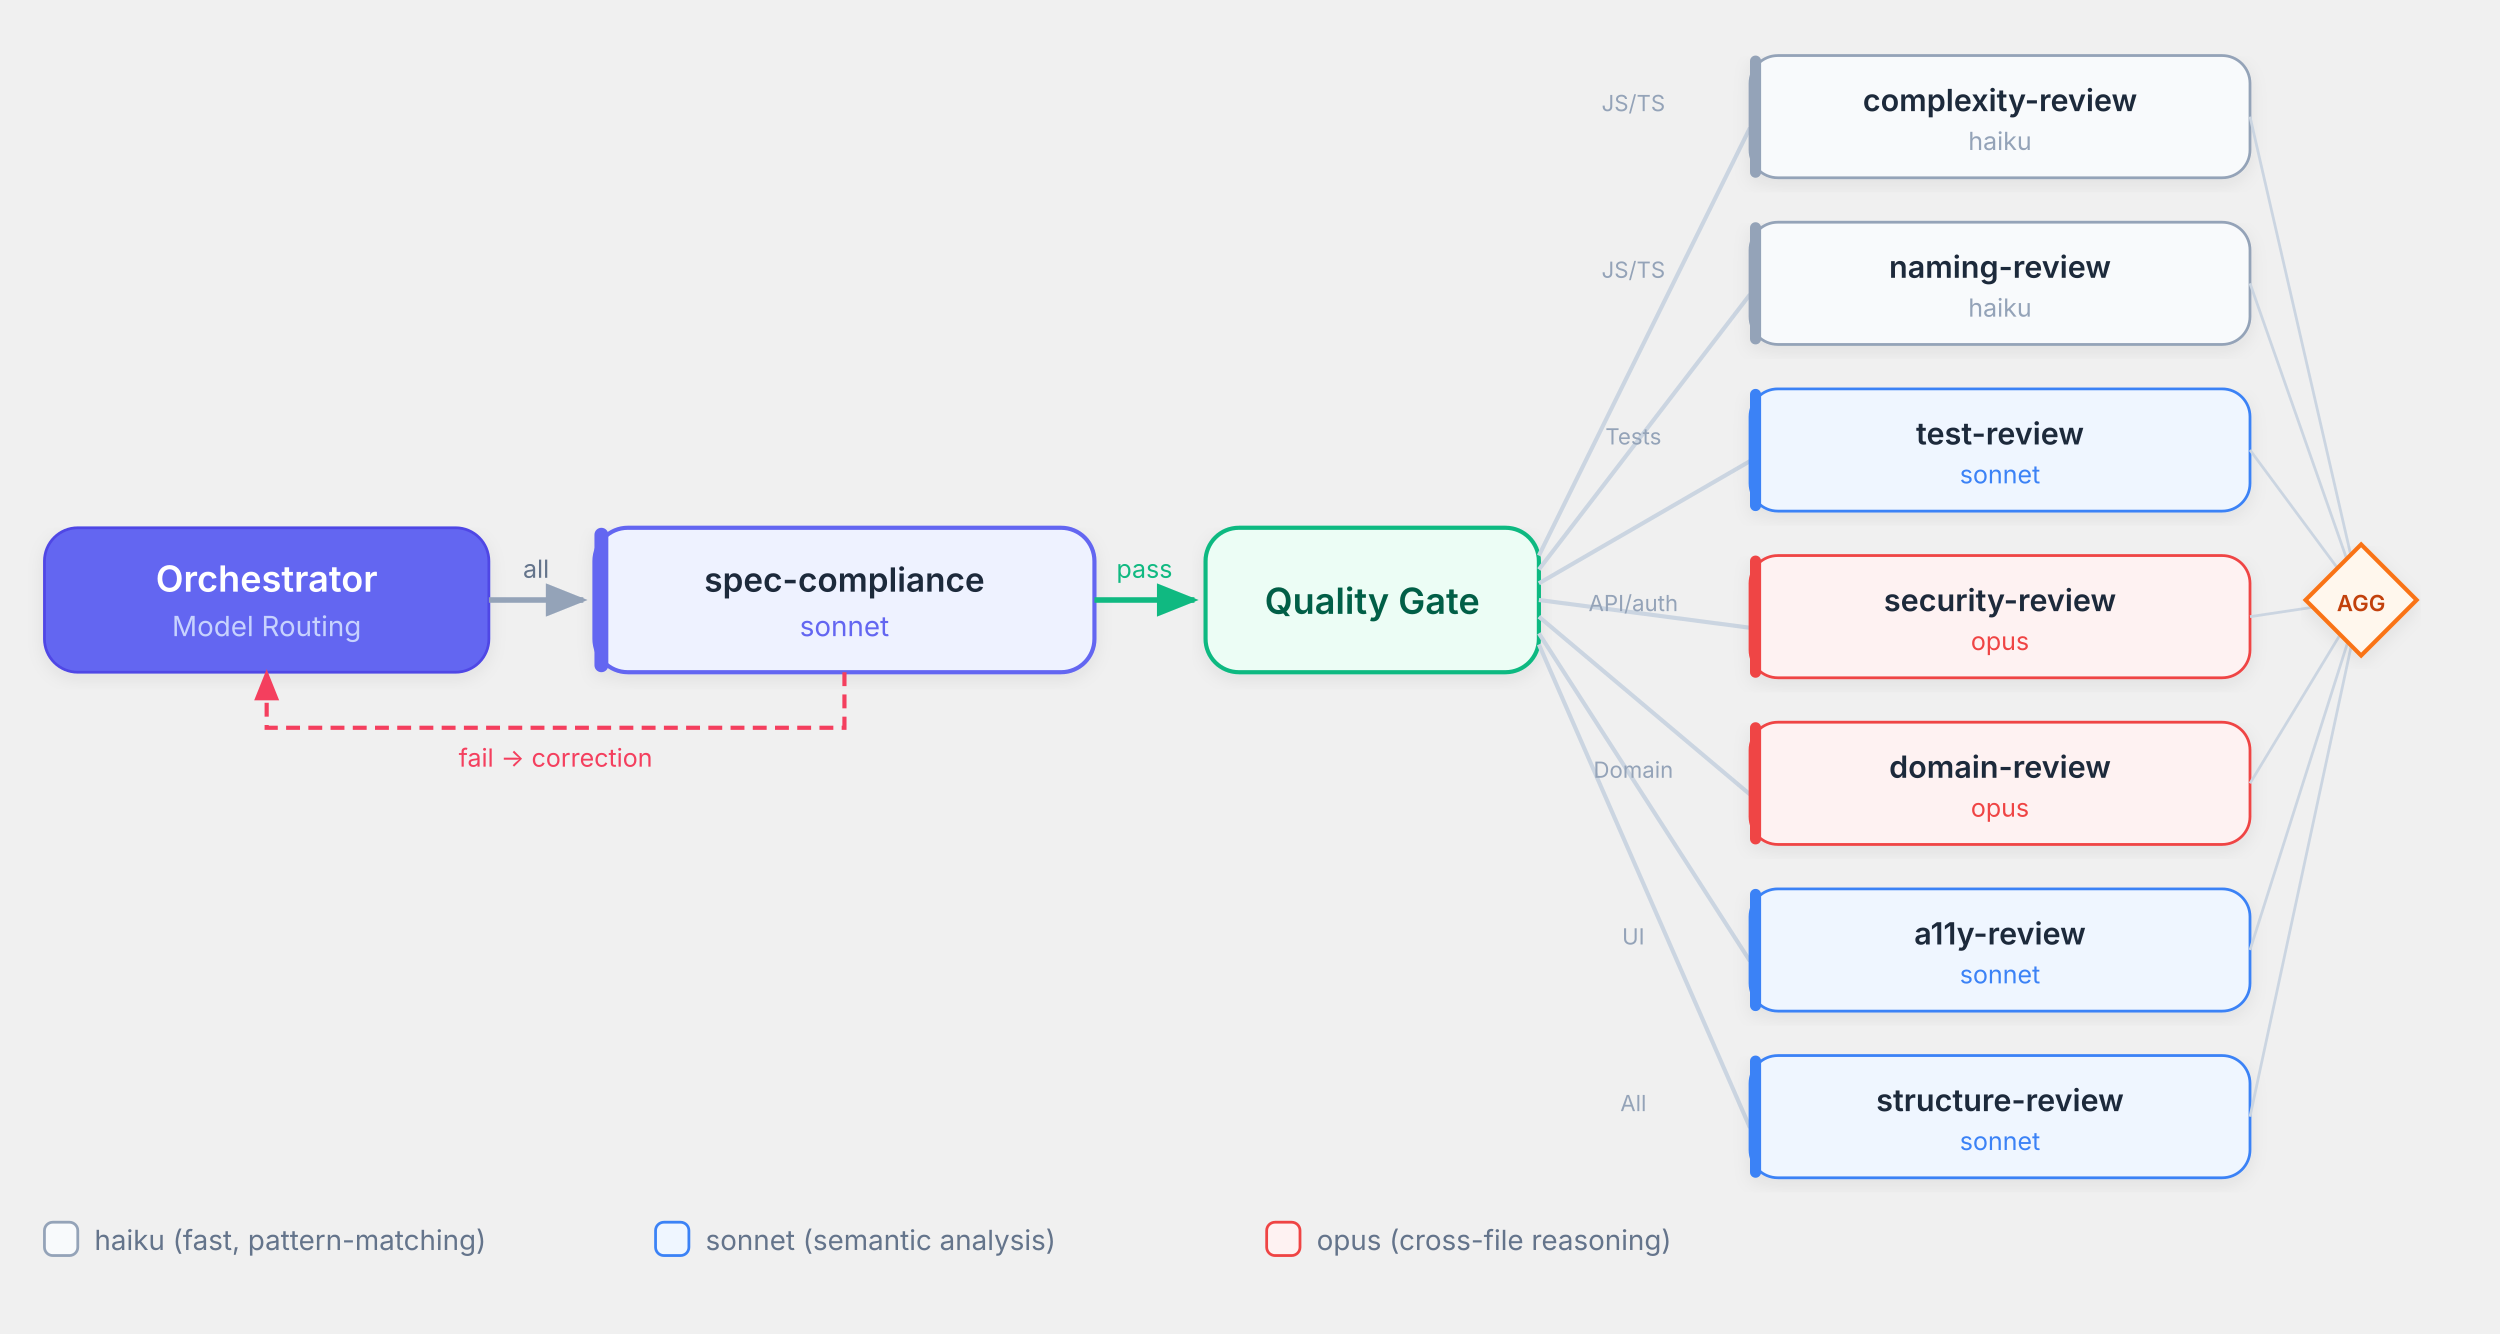
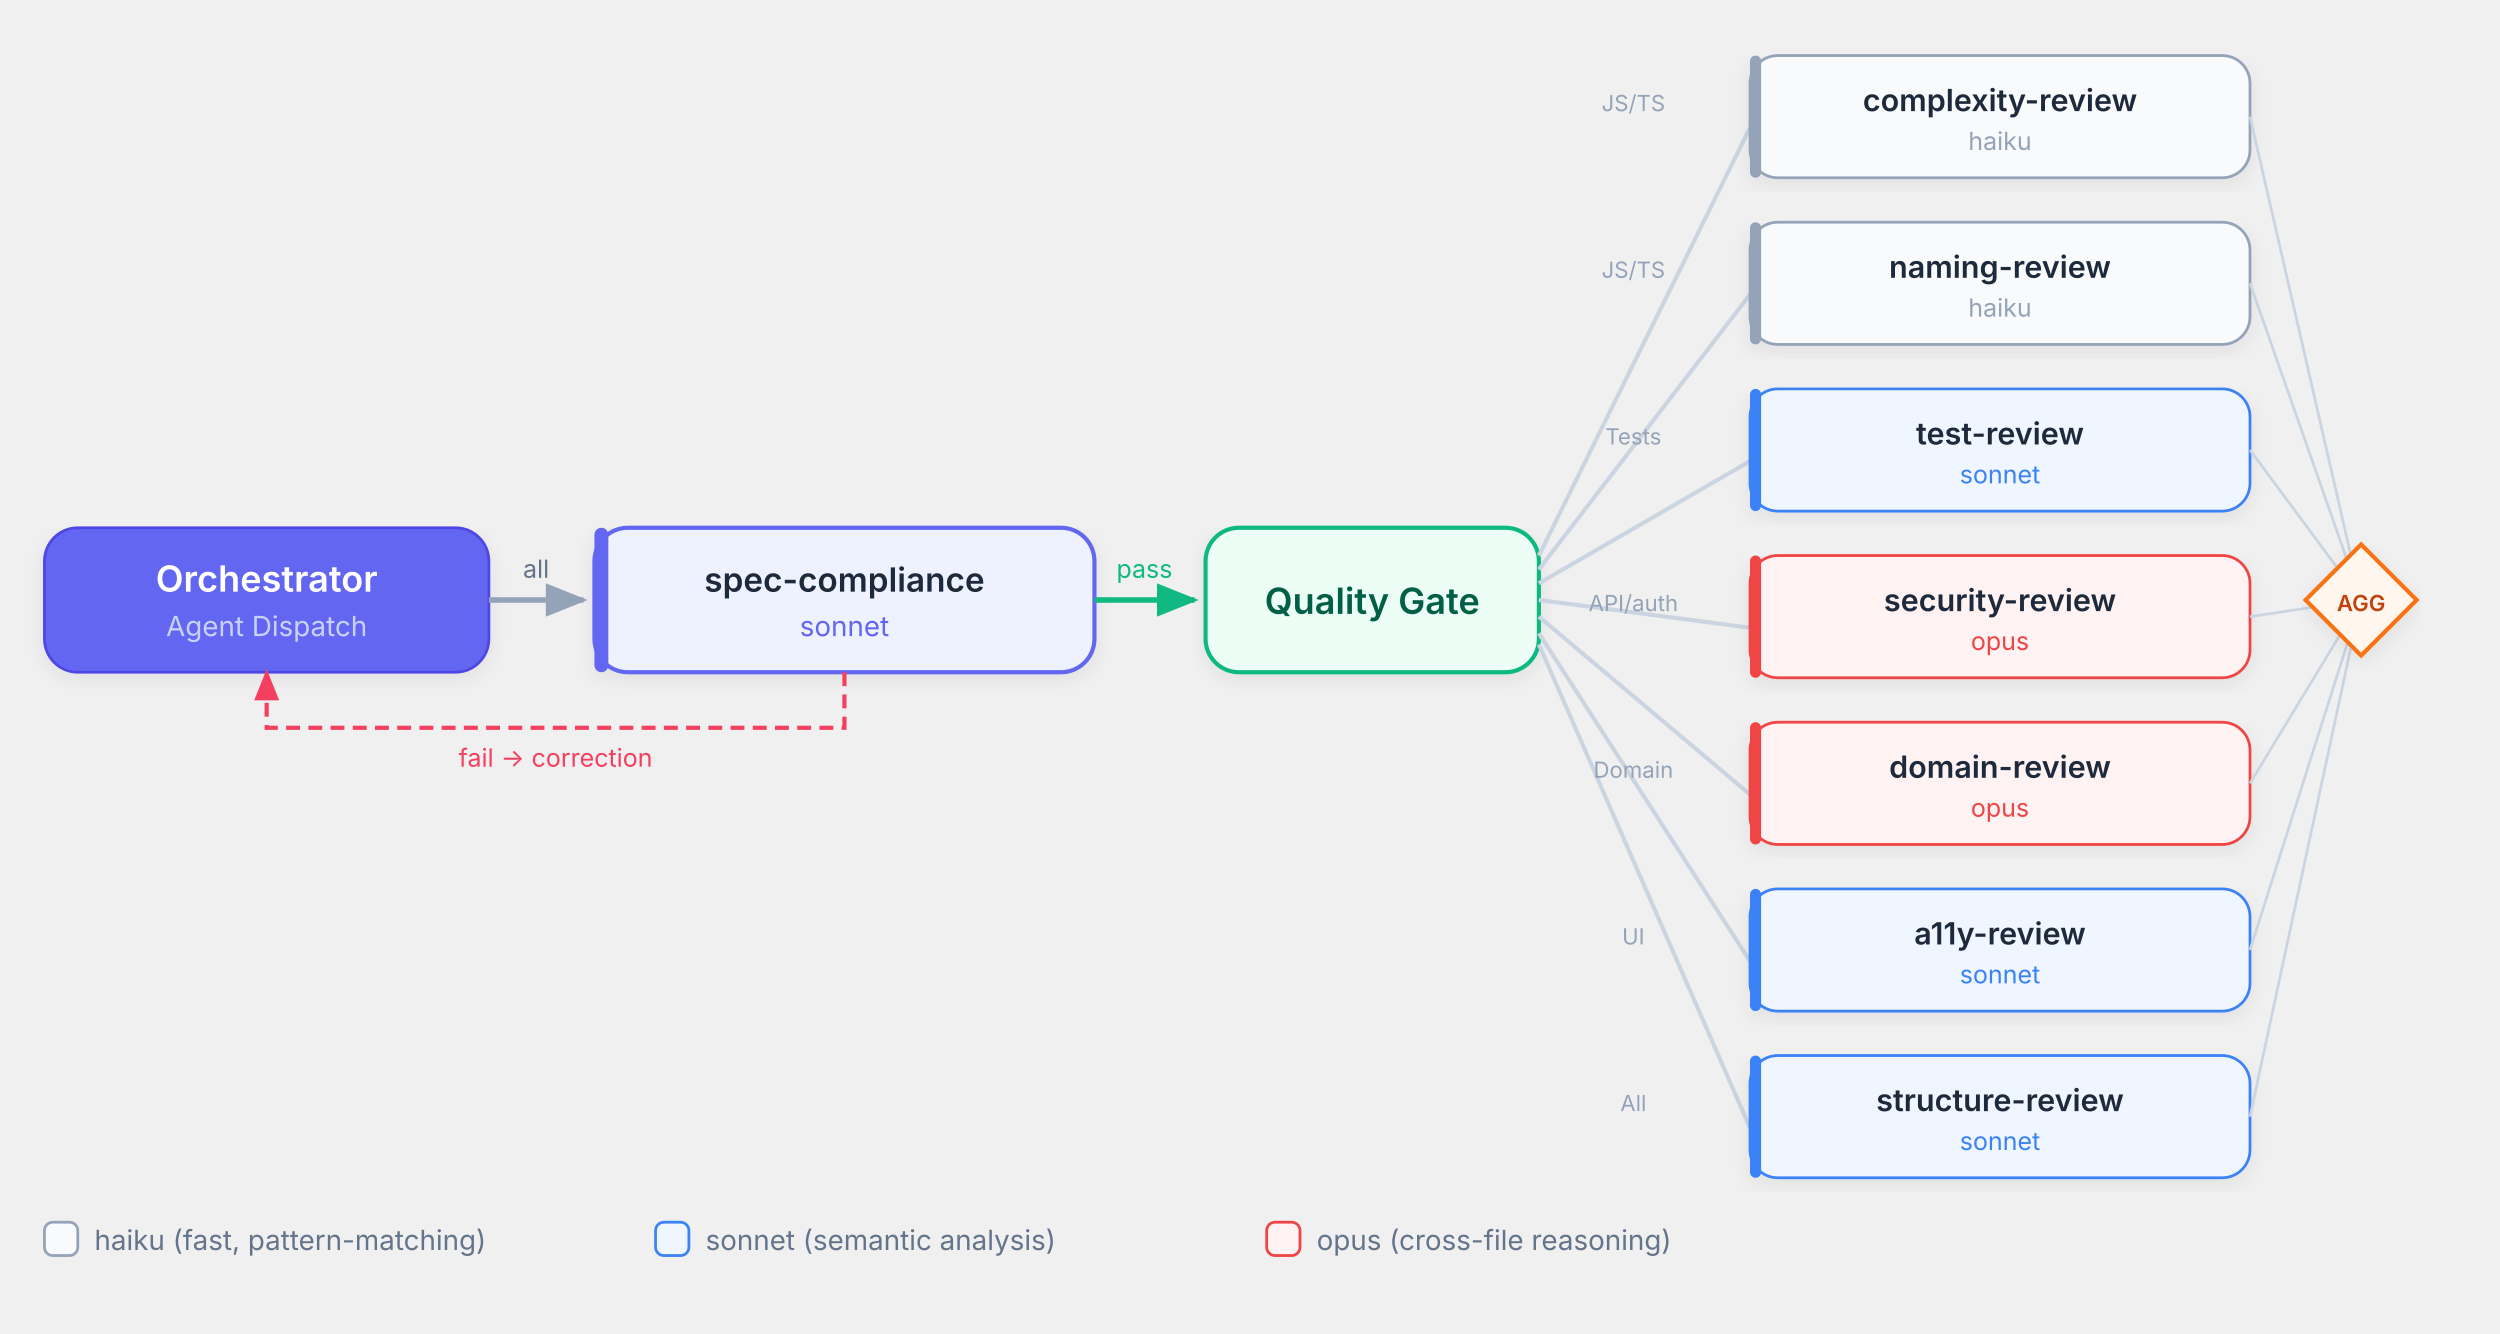
<svg xmlns="http://www.w3.org/2000/svg" viewBox="0 0 900 480" font-family="system-ui, -apple-system, 'Segoe UI', sans-serif">
  <defs>
    <filter id="shadow" x="-4%" y="-4%" width="108%" height="116%">
      <feDropShadow dx="0" dy="2" stdDeviation="3" flood-color="#000" flood-opacity="0.07" />
    </filter>
    <marker id="arrow" viewBox="0 0 10 8" refX="9" refY="4" markerWidth="8" markerHeight="6" orient="auto-start-reverse">
      <path d="M0,0 L10,4 L0,8 Z" fill="#94A3B8" />
    </marker>
    <marker id="arrow-green" viewBox="0 0 10 8" refX="9" refY="4" markerWidth="8" markerHeight="6" orient="auto-start-reverse">
      <path d="M0,0 L10,4 L0,8 Z" fill="#10B981" />
    </marker>
    <marker id="arrow-red" viewBox="0 0 10 8" refX="9" refY="4" markerWidth="8" markerHeight="6" orient="auto-start-reverse">
      <path d="M0,0 L10,4 L0,8 Z" fill="#F43F5E" />
    </marker>
  </defs>
  <g filter="url(#shadow)">
    <rect x="16" y="190" width="160" height="52" rx="12" fill="#6366F1" stroke="#4F46E5" stroke-width="1" />
    <text x="96" y="213" text-anchor="middle" font-size="13" font-weight="600" fill="#FFF">Orchestrator</text>
-     <text x="96" y="229" text-anchor="middle" font-size="10" fill="#C7D2FE">Model Routing</text>
+     <text x="96" y="229" text-anchor="middle" font-size="10" fill="#C7D2FE">Agent Dispatch</text>
  </g>
  <line x1="176" y1="216" x2="210" y2="216" stroke="#94A3B8" stroke-width="2" marker-end="url(#arrow)" />
  <text x="193" y="208" text-anchor="middle" font-size="9" fill="#64748B">all</text>
  <g filter="url(#shadow)">
    <rect x="214" y="190" width="180" height="52" rx="12" fill="#EEF2FF" stroke="#6366F1" stroke-width="1.5" />
    <rect x="214" y="190" width="5" height="52" rx="2.5" fill="#6366F1" />
    <text x="304" y="213" text-anchor="middle" font-size="12" font-weight="600" fill="#1E293B">spec-compliance</text>
    <text x="304" y="229" text-anchor="middle" font-size="10" fill="#6366F1">sonnet</text>
  </g>
  <line x1="394" y1="216" x2="430" y2="216" stroke="#10B981" stroke-width="2" marker-end="url(#arrow-green)" />
  <text x="412" y="208" text-anchor="middle" font-size="9" fill="#10B981">pass</text>
  <g filter="url(#shadow)">
    <rect x="434" y="190" width="120" height="52" rx="12" fill="#ECFDF5" stroke="#10B981" stroke-width="1.5" />
    <text x="494" y="221" text-anchor="middle" font-size="13" font-weight="600" fill="#065F46">Quality Gate</text>
  </g>
  <path d="M304,242 L304,262 L96,262 L96,242" stroke="#F43F5E" stroke-width="1.5" fill="none" stroke-dasharray="5,3" marker-end="url(#arrow-red)" />
  <text x="200" y="276" text-anchor="middle" font-size="9" fill="#F43F5E">fail → correction</text>
  <line x1="554" y1="200" x2="630" y2="46" stroke="#CBD5E1" stroke-width="1.5" />
  <line x1="554" y1="205" x2="630" y2="106" stroke="#CBD5E1" stroke-width="1.5" />
  <line x1="554" y1="210" x2="630" y2="166" stroke="#CBD5E1" stroke-width="1.5" />
  <line x1="554" y1="216" x2="630" y2="226" stroke="#CBD5E1" stroke-width="1.5" />
  <line x1="554" y1="222" x2="630" y2="286" stroke="#CBD5E1" stroke-width="1.5" />
  <line x1="554" y1="228" x2="630" y2="346" stroke="#CBD5E1" stroke-width="1.5" />
  <line x1="554" y1="232" x2="630" y2="406" stroke="#CBD5E1" stroke-width="1.5" />
  <text x="588" y="40" text-anchor="middle" font-size="8" fill="#94A3B8">JS/TS</text>
  <text x="588" y="100" text-anchor="middle" font-size="8" fill="#94A3B8">JS/TS</text>
  <text x="588" y="160" text-anchor="middle" font-size="8" fill="#94A3B8">Tests</text>
  <text x="588" y="220" text-anchor="middle" font-size="8" fill="#94A3B8">API/auth</text>
  <text x="588" y="280" text-anchor="middle" font-size="8" fill="#94A3B8">Domain</text>
  <text x="588" y="340" text-anchor="middle" font-size="8" fill="#94A3B8">UI</text>
  <text x="588" y="400" text-anchor="middle" font-size="8" fill="#94A3B8">All</text>
  <g filter="url(#shadow)">
    <rect x="630" y="20" width="180" height="44" rx="10" fill="#F8FAFC" stroke="#94A3B8" stroke-width="1" />
    <rect x="630" y="20" width="4" height="44" rx="2" fill="#94A3B8" />
    <text x="720" y="40" text-anchor="middle" font-size="11" font-weight="600" fill="#1E293B">complexity-review</text>
    <text x="720" y="54" text-anchor="middle" font-size="9" fill="#94A3B8">haiku</text>
  </g>
  <g filter="url(#shadow)">
    <rect x="630" y="80" width="180" height="44" rx="10" fill="#F8FAFC" stroke="#94A3B8" stroke-width="1" />
    <rect x="630" y="80" width="4" height="44" rx="2" fill="#94A3B8" />
    <text x="720" y="100" text-anchor="middle" font-size="11" font-weight="600" fill="#1E293B">naming-review</text>
    <text x="720" y="114" text-anchor="middle" font-size="9" fill="#94A3B8">haiku</text>
  </g>
  <g filter="url(#shadow)">
    <rect x="630" y="140" width="180" height="44" rx="10" fill="#EFF6FF" stroke="#3B82F6" stroke-width="1" />
    <rect x="630" y="140" width="4" height="44" rx="2" fill="#3B82F6" />
    <text x="720" y="160" text-anchor="middle" font-size="11" font-weight="600" fill="#1E293B">test-review</text>
    <text x="720" y="174" text-anchor="middle" font-size="9" fill="#3B82F6">sonnet</text>
  </g>
  <g filter="url(#shadow)">
    <rect x="630" y="200" width="180" height="44" rx="10" fill="#FEF2F2" stroke="#EF4444" stroke-width="1" />
    <rect x="630" y="200" width="4" height="44" rx="2" fill="#EF4444" />
    <text x="720" y="220" text-anchor="middle" font-size="11" font-weight="600" fill="#1E293B">security-review</text>
    <text x="720" y="234" text-anchor="middle" font-size="9" fill="#EF4444">opus</text>
  </g>
  <g filter="url(#shadow)">
    <rect x="630" y="260" width="180" height="44" rx="10" fill="#FEF2F2" stroke="#EF4444" stroke-width="1" />
    <rect x="630" y="260" width="4" height="44" rx="2" fill="#EF4444" />
    <text x="720" y="280" text-anchor="middle" font-size="11" font-weight="600" fill="#1E293B">domain-review</text>
    <text x="720" y="294" text-anchor="middle" font-size="9" fill="#EF4444">opus</text>
  </g>
  <g filter="url(#shadow)">
    <rect x="630" y="320" width="180" height="44" rx="10" fill="#EFF6FF" stroke="#3B82F6" stroke-width="1" />
    <rect x="630" y="320" width="4" height="44" rx="2" fill="#3B82F6" />
    <text x="720" y="340" text-anchor="middle" font-size="11" font-weight="600" fill="#1E293B">a11y-review</text>
    <text x="720" y="354" text-anchor="middle" font-size="9" fill="#3B82F6">sonnet</text>
  </g>
  <g filter="url(#shadow)">
    <rect x="630" y="380" width="180" height="44" rx="10" fill="#EFF6FF" stroke="#3B82F6" stroke-width="1" />
    <rect x="630" y="380" width="4" height="44" rx="2" fill="#3B82F6" />
    <text x="720" y="400" text-anchor="middle" font-size="11" font-weight="600" fill="#1E293B">structure-review</text>
    <text x="720" y="414" text-anchor="middle" font-size="9" fill="#3B82F6">sonnet</text>
  </g>
  <line x1="810" y1="42" x2="850" y2="216" stroke="#CBD5E1" stroke-width="1" />
  <line x1="810" y1="102" x2="850" y2="216" stroke="#CBD5E1" stroke-width="1" />
  <line x1="810" y1="162" x2="850" y2="216" stroke="#CBD5E1" stroke-width="1" />
  <line x1="810" y1="222" x2="850" y2="216" stroke="#CBD5E1" stroke-width="1" />
  <line x1="810" y1="282" x2="850" y2="216" stroke="#CBD5E1" stroke-width="1" />
  <line x1="810" y1="342" x2="850" y2="216" stroke="#CBD5E1" stroke-width="1" />
  <line x1="810" y1="402" x2="850" y2="216" stroke="#CBD5E1" stroke-width="1" />
  <polygon points="850,196 870,216 850,236 830,216" fill="#FFF7ED" stroke="#F97316" stroke-width="1.5" filter="url(#shadow)" />
  <text x="850" y="220" text-anchor="middle" font-size="8" font-weight="600" fill="#C2410C">AGG</text>
  <g transform="translate(16, 440)">
    <rect x="0" y="0" width="12" height="12" rx="3" fill="#F8FAFC" stroke="#94A3B8" stroke-width="1" />
    <text x="18" y="10" font-size="10" fill="#64748B">haiku (fast, pattern-matching)</text>
    <rect x="220" y="0" width="12" height="12" rx="3" fill="#EFF6FF" stroke="#3B82F6" stroke-width="1" />
    <text x="238" y="10" font-size="10" fill="#64748B">sonnet (semantic analysis)</text>
    <rect x="440" y="0" width="12" height="12" rx="3" fill="#FEF2F2" stroke="#EF4444" stroke-width="1" />
    <text x="458" y="10" font-size="10" fill="#64748B">opus (cross-file reasoning)</text>
  </g>
</svg>
